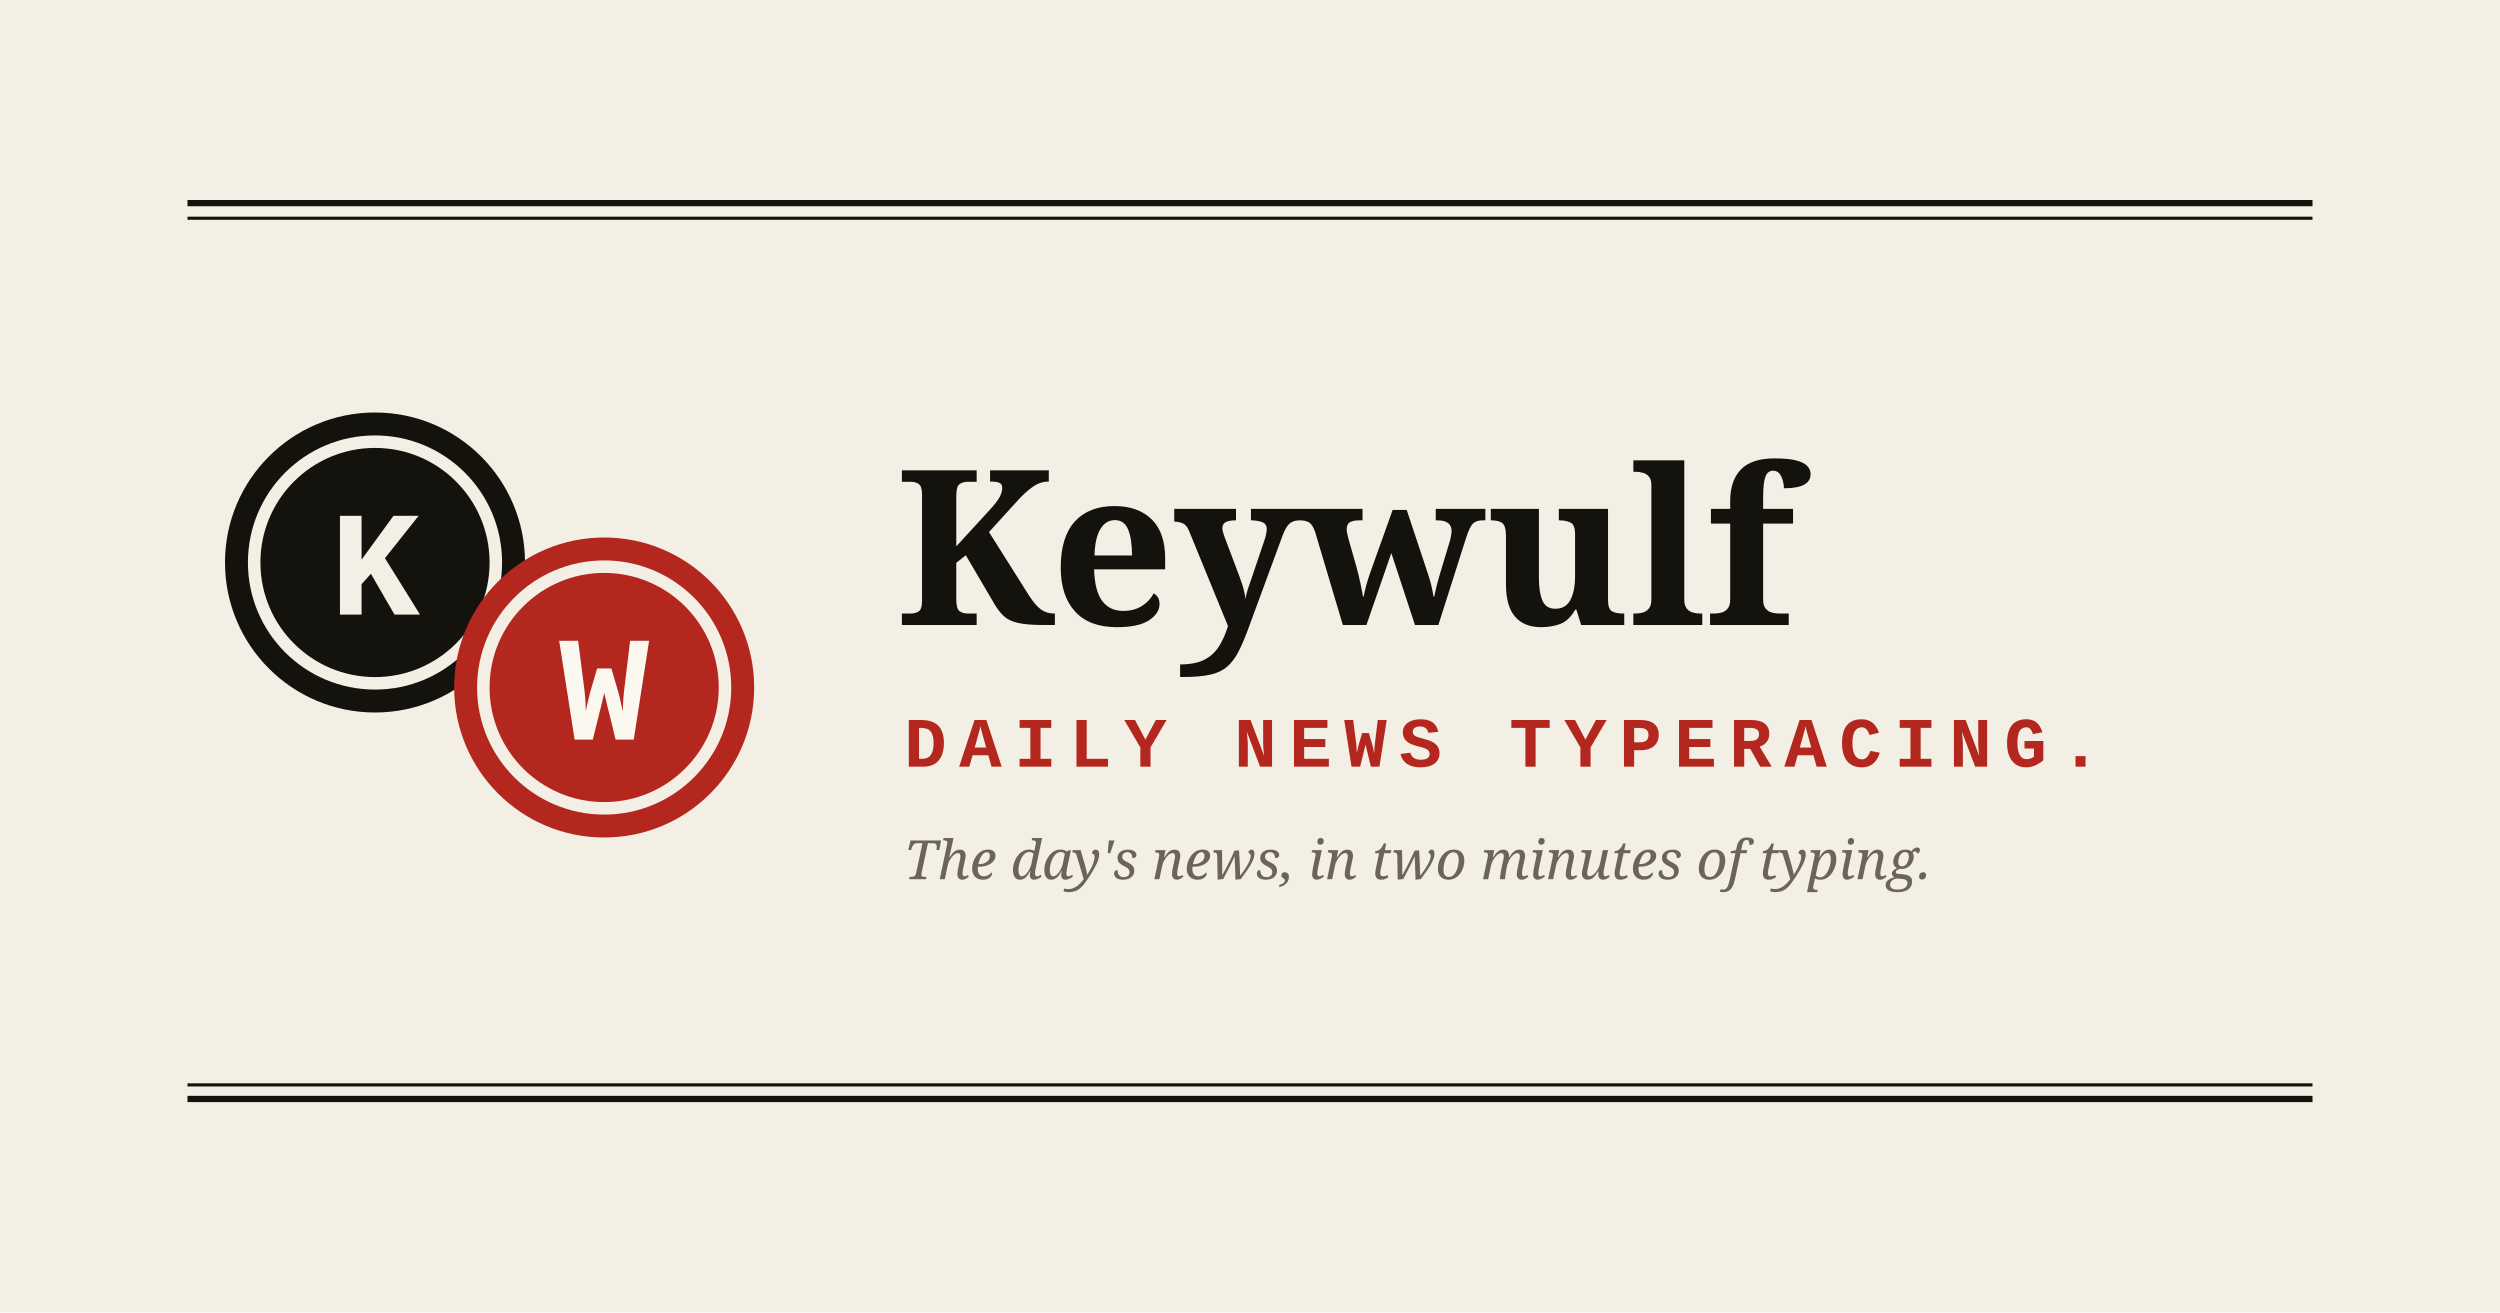
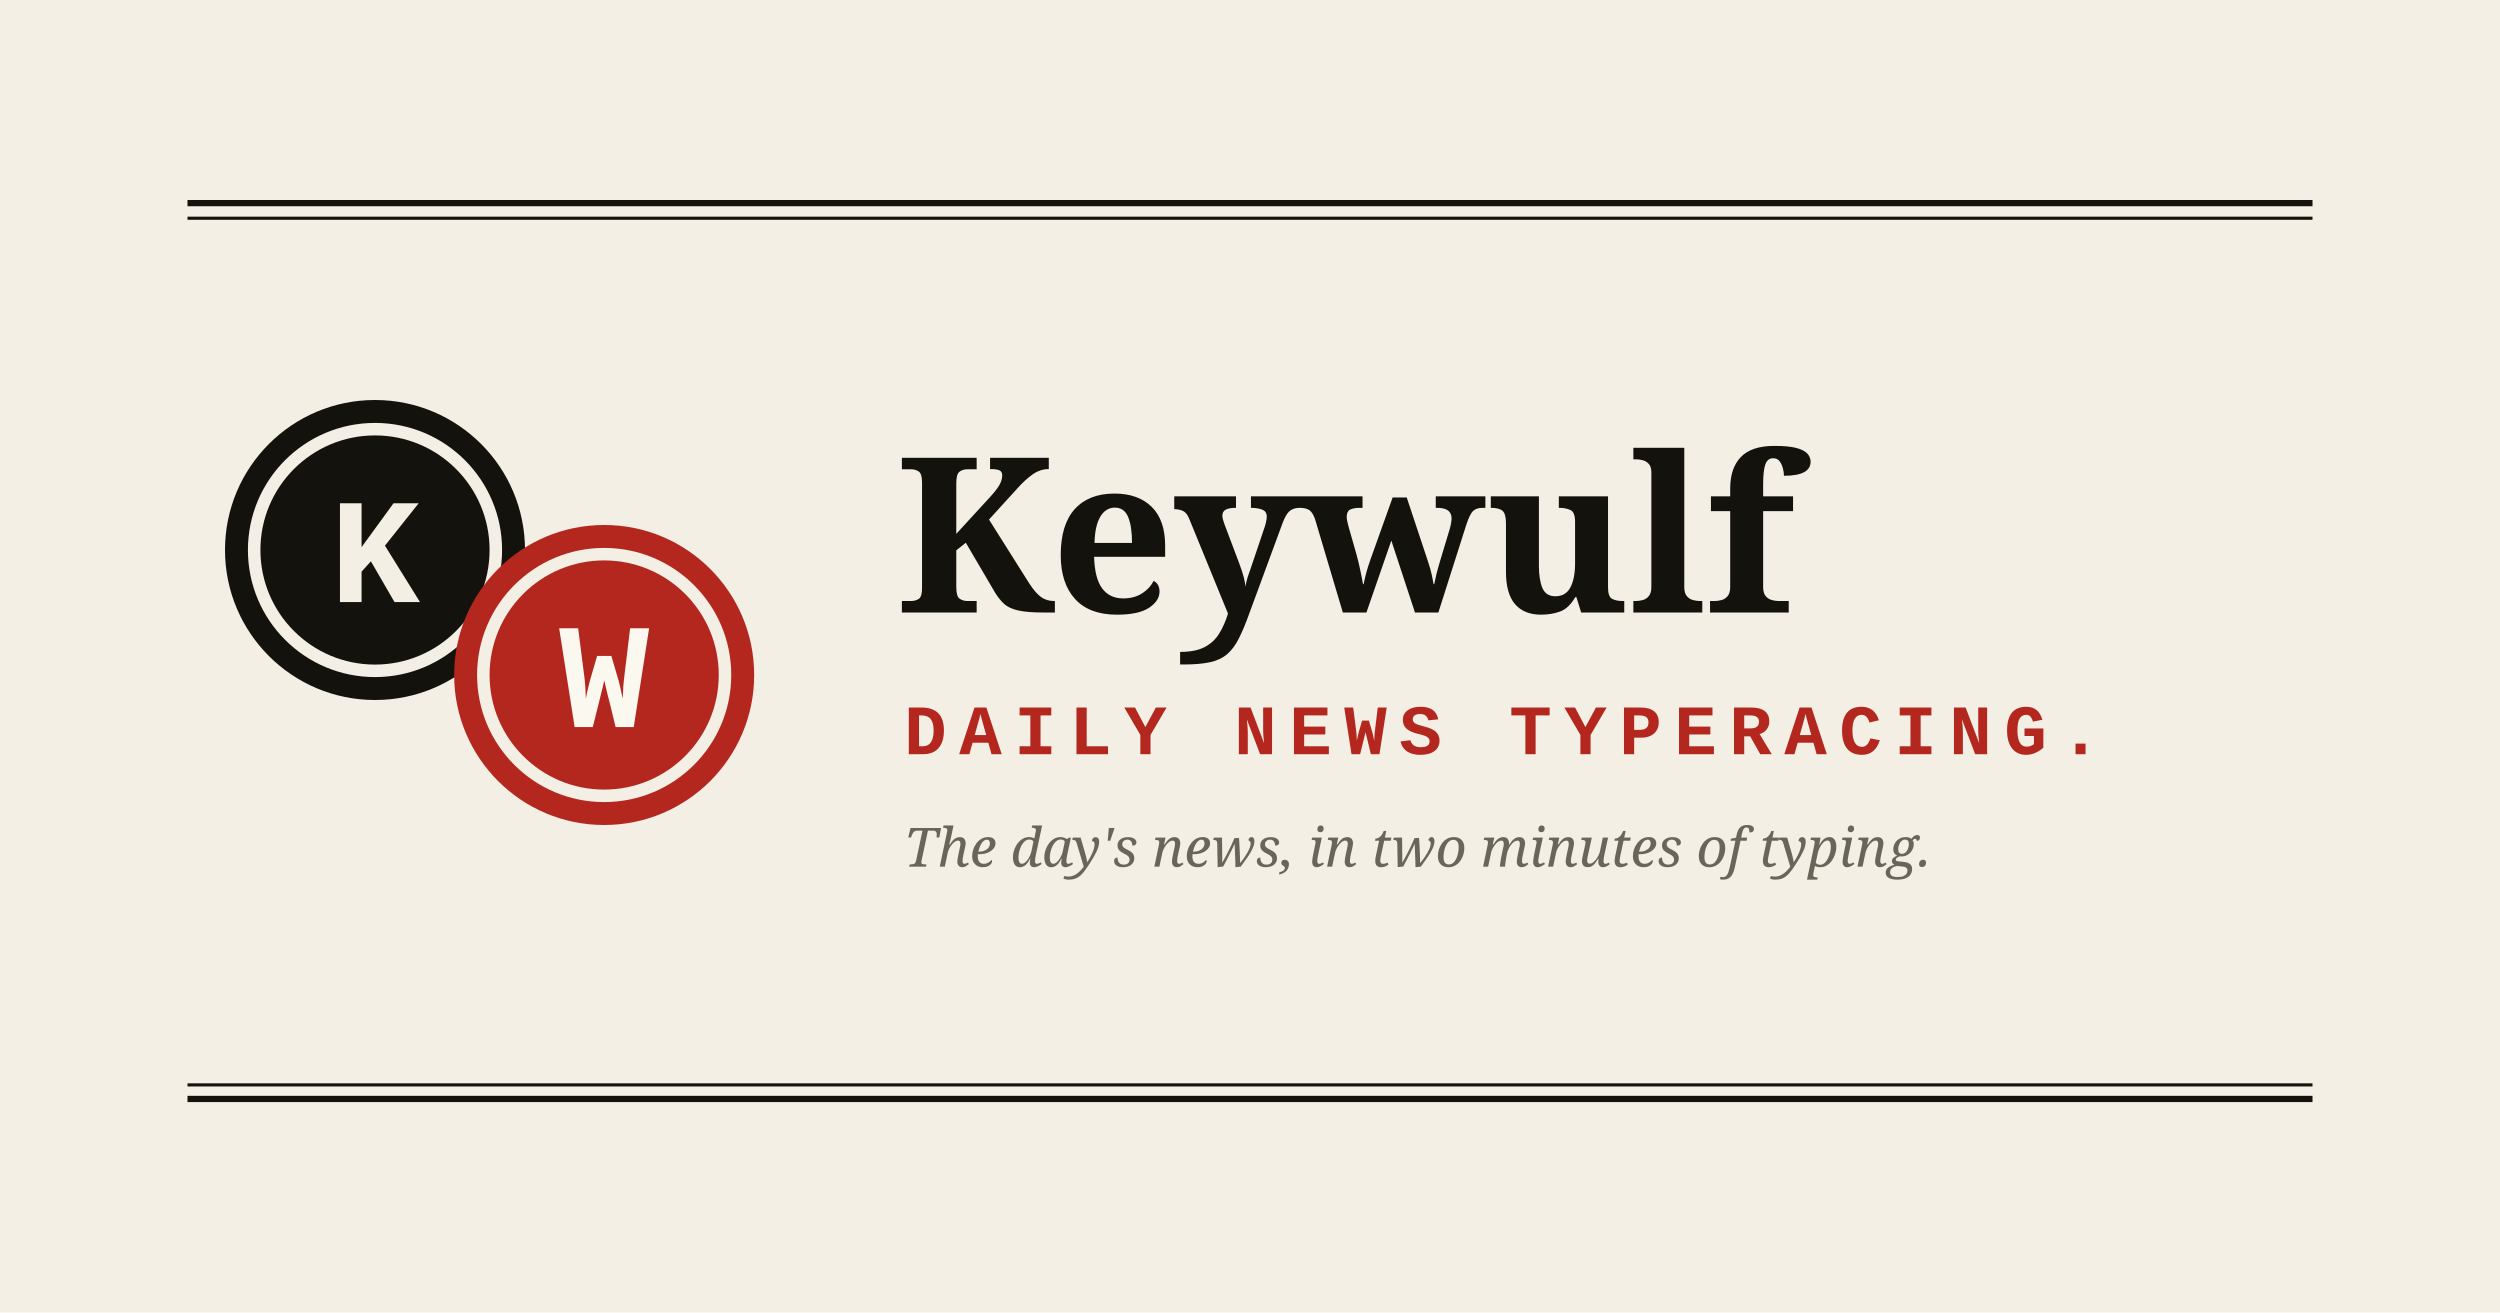
<svg xmlns="http://www.w3.org/2000/svg" width="1200" height="630" viewBox="0 0 1200 630" role="img" aria-label="Keywulf - Daily news typeracing">
  <rect width="1200" height="630" fill="#f3efe4" />
  <rect x="90" y="96" width="1020" height="3" fill="#14120d" />
  <rect x="90" y="104" width="1020" height="1.5" fill="#14120d" />
  <rect x="90" y="520" width="1020" height="1.5" fill="#14120d" />
  <rect x="90" y="526" width="1020" height="3" fill="#14120d" />
-   <circle cx="180" cy="270" r="72" fill="#14120d" />
-   <circle cx="180" cy="270" r="58" fill="none" stroke="#f3efe4" stroke-width="6" />
-   <text x="180" y="295" text-anchor="middle" font-family="'Courier Prime','Courier New',monospace" font-weight="700" font-size="72" fill="#f3efe4">K</text>
-   <circle cx="290" cy="330" r="72" fill="#b3271f" />
-   <circle cx="290" cy="330" r="58" fill="none" stroke="#f3efe4" stroke-width="6" />
-   <text x="290" y="355" text-anchor="middle" font-family="'Courier Prime','Courier New',monospace" font-weight="700" font-size="72" fill="#fbf8f0">W</text>
-   <text x="430" y="300" font-family="'Bitter',Rockwell,Georgia,serif" font-weight="700" font-size="104" fill="#14120d">Keywulf</text>
-   <text x="434" y="368" font-family="'Courier Prime','Courier New',monospace" font-weight="700" font-size="34" letter-spacing="6" fill="#b3271f">DAILY NEWS TYPERACING.</text>
-   <text x="434" y="422" font-family="'Bitter',Rockwell,Georgia,serif" font-style="italic" font-size="26" fill="#6a6558">The day's news, in two minutes of typing.</text>
+   <circle cx="180" cy="264" r="72" fill="#14120d" />
+   <circle cx="180" cy="264" r="58" fill="none" stroke="#f3efe4" stroke-width="6" />
+   <text x="180" y="289" text-anchor="middle" font-family="'Courier Prime','Courier New',monospace" font-weight="700" font-size="72" fill="#f3efe4">K</text>
+   <circle cx="290" cy="324" r="72" fill="#b3271f" />
+   <circle cx="290" cy="324" r="58" fill="none" stroke="#f3efe4" stroke-width="6" />
+   <text x="290" y="349" text-anchor="middle" font-family="'Courier Prime','Courier New',monospace" font-weight="700" font-size="72" fill="#fbf8f0">W</text>
+   <text x="430" y="294" font-family="'Bitter',Rockwell,Georgia,serif" font-weight="700" font-size="104" fill="#14120d">Keywulf</text>
+   <text x="434" y="362" font-family="'Courier Prime','Courier New',monospace" font-weight="700" font-size="34" letter-spacing="6" fill="#b3271f">DAILY NEWS TYPERACING.</text>
+   <text x="434" y="416" font-family="'Bitter',Rockwell,Georgia,serif" font-style="italic" font-size="26" fill="#6a6558">The day's news, in two minutes of typing.</text>
</svg>
